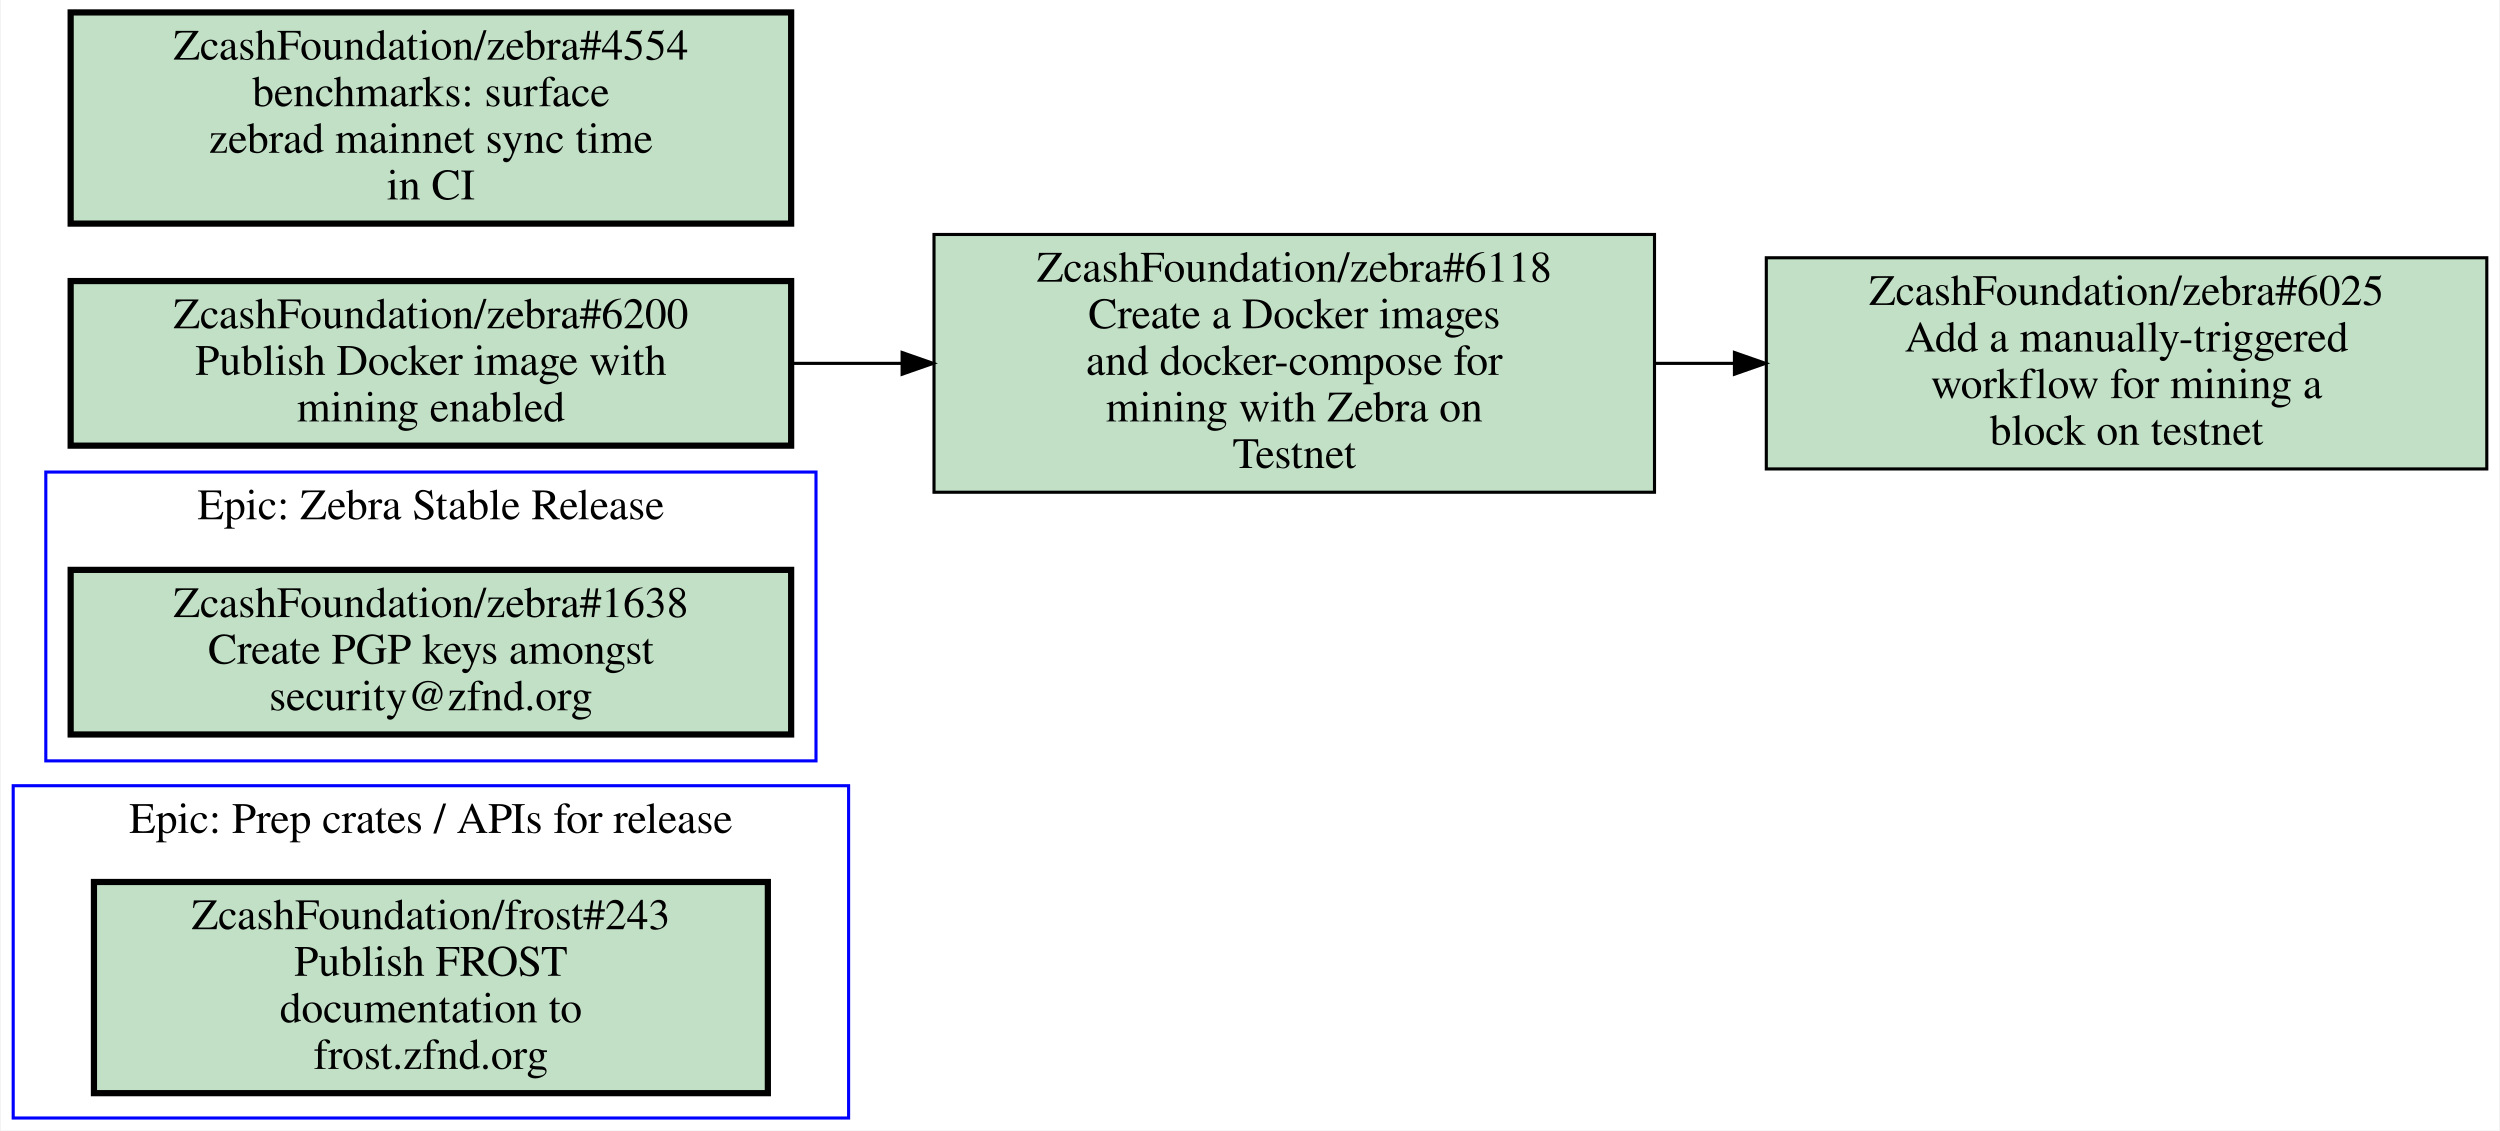
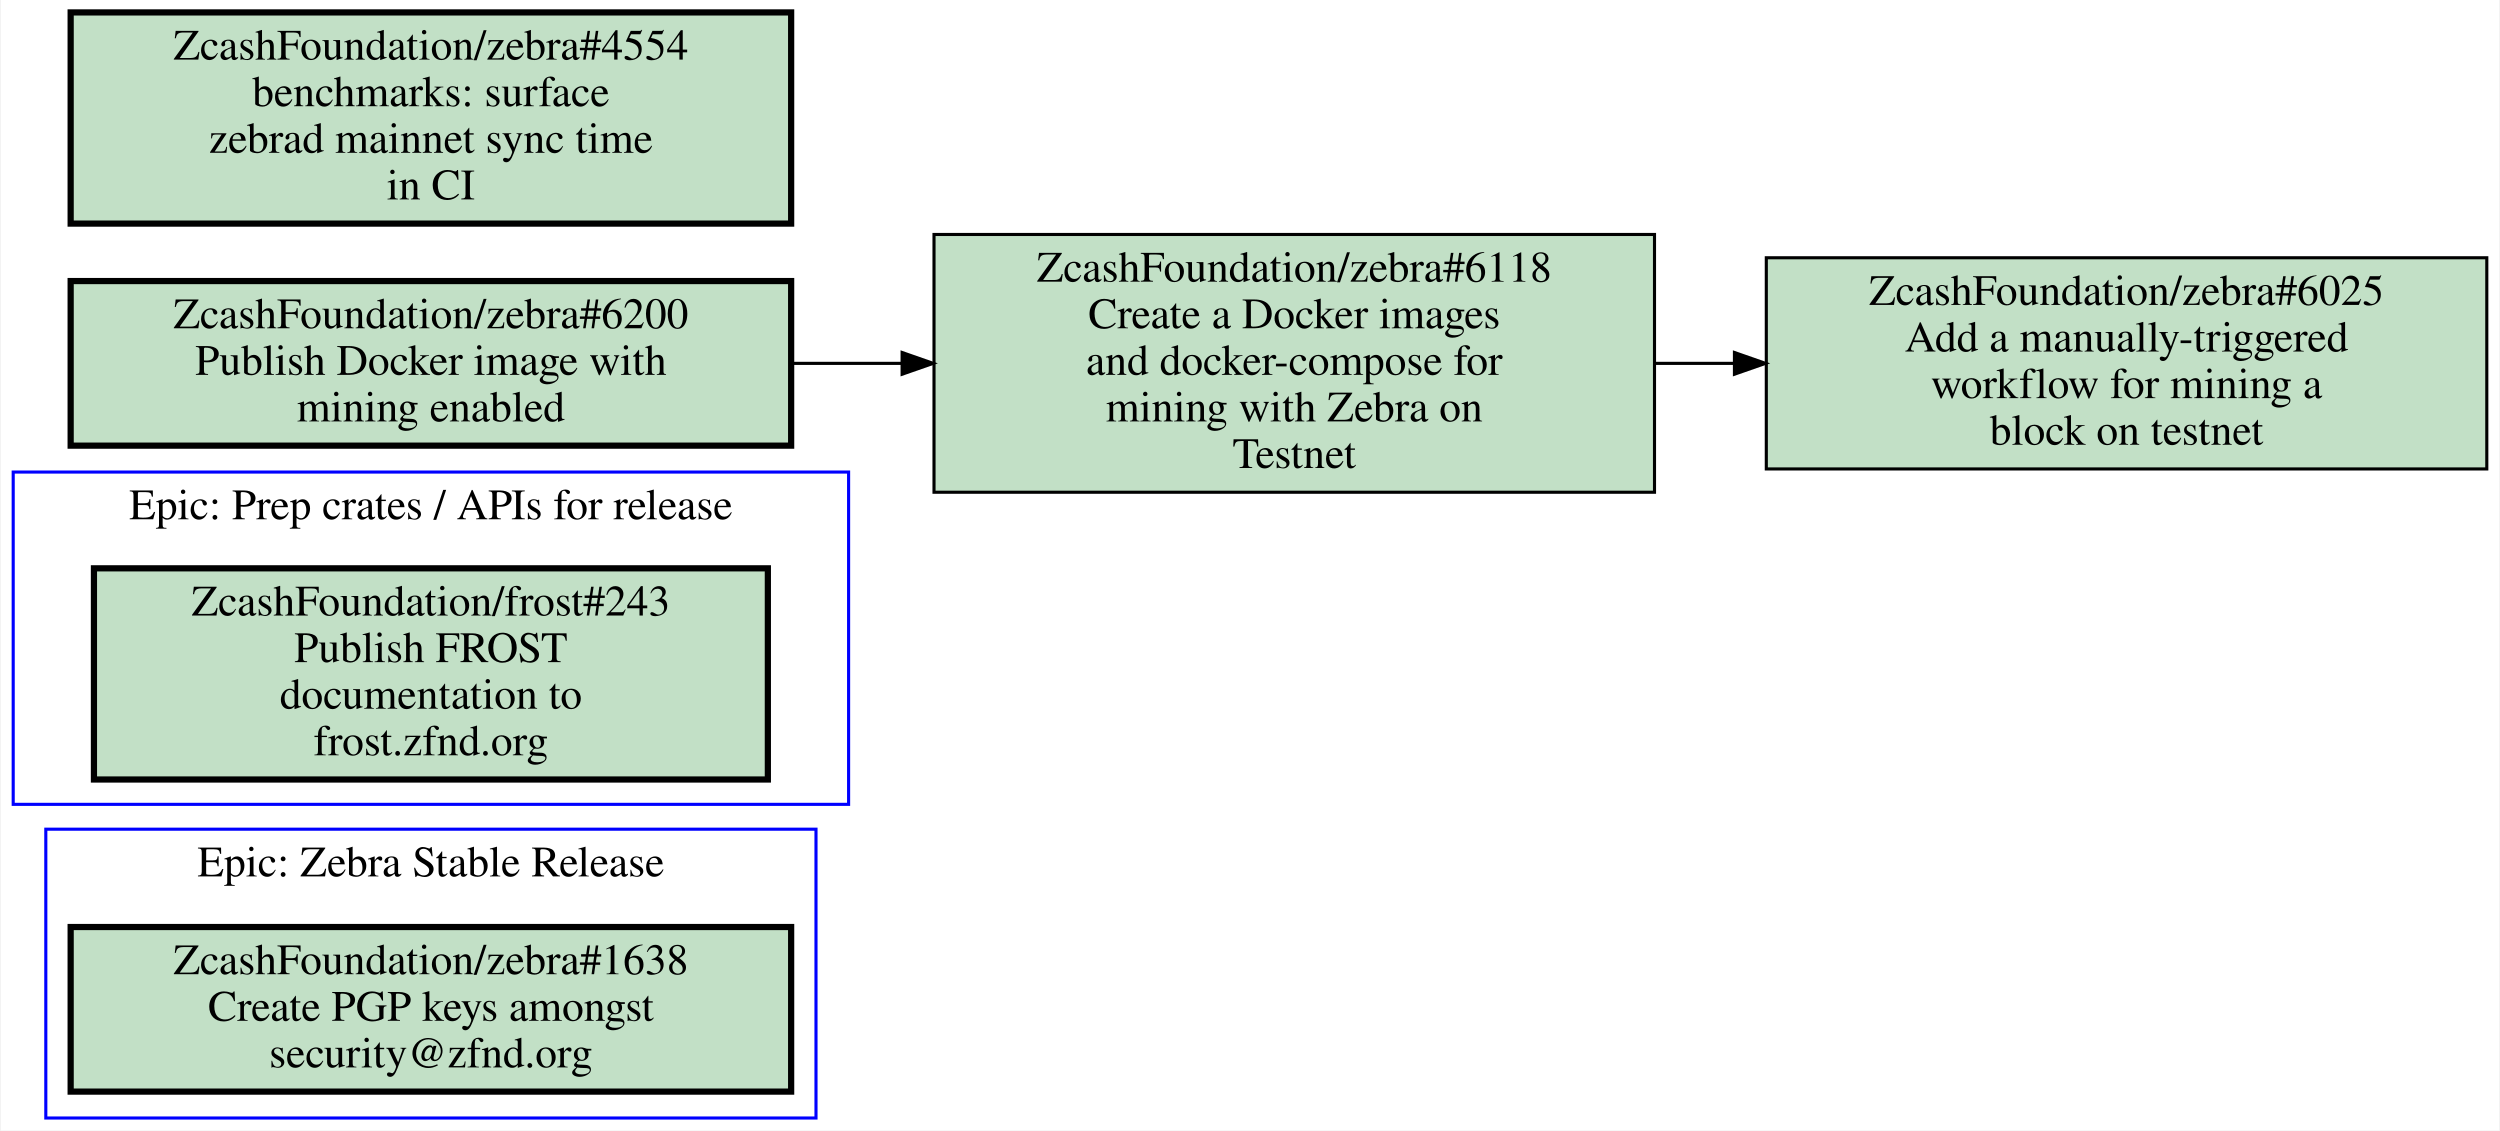
<svg xmlns="http://www.w3.org/2000/svg" xmlns:xlink="http://www.w3.org/1999/xlink" width="805pt" height="364pt" viewBox="0.00 0.00 804.50 364.00">
  <g id="graph0" class="graph" transform="scale(1 1) rotate(0) translate(4 360)">
    <polygon fill="#ffffff" stroke="transparent" points="-4,4 -4,-360 800.5,-360 800.5,4 -4,4" />
    <g id="clust1" class="cluster">
-       <polygon fill="none" stroke="#0000ff" points="0,0 0,-107 269,-107 269,0 0,0" />
-       <text text-anchor="middle" x="134.5" y="-91.8" font-family="Times,serif" font-size="14.00" fill="#000000">Epic: Prep crates / APIs for release</text>
+       <polygon fill="none" stroke="#0000ff" points="10.5,0 10.5,-93 258.5,-93 258.5,0 10.5,0" />
+       <text text-anchor="middle" x="134.5" y="-77.8" font-family="Times,serif" font-size="14.00" fill="#000000">Epic: Zebra Stable Release</text>
    </g>
    <g id="clust2" class="cluster">
-       <polygon fill="none" stroke="#0000ff" points="10.5,-115 10.5,-208 258.5,-208 258.5,-115 10.5,-115" />
-       <text text-anchor="middle" x="134.5" y="-192.8" font-family="Times,serif" font-size="14.00" fill="#000000">Epic: Zebra Stable Release</text>
+       <polygon fill="none" stroke="#0000ff" points="0,-101 0,-208 269,-208 269,-101 0,-101" />
+       <text text-anchor="middle" x="134.5" y="-192.8" font-family="Times,serif" font-size="14.00" fill="#000000">Epic: Prep crates / APIs for release</text>
    </g>
    <g id="node1" class="node open">
      <g id="a_node1">
-         <a xlink:href="https://github.com/ZcashFoundation/frost/issues/243" xlink:title="ZcashFoundation/frost#243&#10;Publish FROST&#10;documentation to&#10;frost.zfnd.org" target="_blank">
-           <polygon fill="#c2e0c6" stroke="#000000" stroke-width="2" points="243,-76 26,-76 26,-8 243,-8 243,-76" />
-           <text text-anchor="middle" x="134.5" y="-60.8" font-family="Times,serif" font-size="14.00" fill="#000000">ZcashFoundation/frost#243</text>
-           <text text-anchor="middle" x="134.5" y="-45.8" font-family="Times,serif" font-size="14.00" fill="#000000">Publish FROST</text>
-           <text text-anchor="middle" x="134.5" y="-30.8" font-family="Times,serif" font-size="14.00" fill="#000000">documentation to</text>
-           <text text-anchor="middle" x="134.5" y="-15.8" font-family="Times,serif" font-size="14.00" fill="#000000">frost.zfnd.org</text>
+         <a xlink:href="https://github.com/ZcashFoundation/zebra/issues/1638" xlink:title="ZcashFoundation/zebra#1638&#10;Create PGP keys amongst&#10;security@zfnd.org" target="_blank">
+           <polygon fill="#c2e0c6" stroke="#000000" stroke-width="2" points="250.5,-61.5 18.5,-61.5 18.5,-8.5 250.5,-8.5 250.5,-61.5" />
+           <text text-anchor="middle" x="134.5" y="-46.3" font-family="Times,serif" font-size="14.00" fill="#000000">ZcashFoundation/zebra#1638</text>
+           <text text-anchor="middle" x="134.5" y="-31.3" font-family="Times,serif" font-size="14.00" fill="#000000">Create PGP keys amongst</text>
+           <text text-anchor="middle" x="134.5" y="-16.3" font-family="Times,serif" font-size="14.00" fill="#000000">security@zfnd.org</text>
        </a>
      </g>
    </g>
    <g id="node2" class="node open">
      <g id="a_node2">
-         <a xlink:href="https://github.com/ZcashFoundation/zebra/issues/1638" xlink:title="ZcashFoundation/zebra#1638&#10;Create PGP keys amongst&#10;security@zfnd.org" target="_blank">
-           <polygon fill="#c2e0c6" stroke="#000000" stroke-width="2" points="250.5,-176.5 18.5,-176.5 18.5,-123.5 250.5,-123.5 250.5,-176.5" />
-           <text text-anchor="middle" x="134.5" y="-161.3" font-family="Times,serif" font-size="14.00" fill="#000000">ZcashFoundation/zebra#1638</text>
-           <text text-anchor="middle" x="134.5" y="-146.3" font-family="Times,serif" font-size="14.00" fill="#000000">Create PGP keys amongst</text>
-           <text text-anchor="middle" x="134.5" y="-131.3" font-family="Times,serif" font-size="14.00" fill="#000000">security@zfnd.org</text>
+         <a xlink:href="https://github.com/ZcashFoundation/frost/issues/243" xlink:title="ZcashFoundation/frost#243&#10;Publish FROST&#10;documentation to&#10;frost.zfnd.org" target="_blank">
+           <polygon fill="#c2e0c6" stroke="#000000" stroke-width="2" points="243,-177 26,-177 26,-109 243,-109 243,-177" />
+           <text text-anchor="middle" x="134.5" y="-161.8" font-family="Times,serif" font-size="14.00" fill="#000000">ZcashFoundation/frost#243</text>
+           <text text-anchor="middle" x="134.5" y="-146.8" font-family="Times,serif" font-size="14.00" fill="#000000">Publish FROST</text>
+           <text text-anchor="middle" x="134.5" y="-131.8" font-family="Times,serif" font-size="14.00" fill="#000000">documentation to</text>
+           <text text-anchor="middle" x="134.5" y="-116.8" font-family="Times,serif" font-size="14.00" fill="#000000">frost.zfnd.org</text>
        </a>
      </g>
    </g>
    <g id="node3" class="node open">
      <g id="a_node3">
        <a xlink:href="https://github.com/ZcashFoundation/zebra/issues/6025" xlink:title="ZcashFoundation/zebra#6025&#10;Add a manually-triggered&#10;workflow for mining a&#10;block on testnet" target="_blank">
          <polygon fill="#c2e0c6" stroke="#000000" points="796.5,-277 564.5,-277 564.5,-209 796.5,-209 796.5,-277" />
          <text text-anchor="middle" x="680.5" y="-261.8" font-family="Times,serif" font-size="14.00" fill="#000000">ZcashFoundation/zebra#6025</text>
          <text text-anchor="middle" x="680.5" y="-246.8" font-family="Times,serif" font-size="14.00" fill="#000000">Add a manually-triggered</text>
          <text text-anchor="middle" x="680.5" y="-231.8" font-family="Times,serif" font-size="14.00" fill="#000000">workflow for mining a</text>
          <text text-anchor="middle" x="680.5" y="-216.8" font-family="Times,serif" font-size="14.00" fill="#000000">block on testnet</text>
        </a>
      </g>
    </g>
    <g id="node4" class="node open">
      <g id="a_node4">
        <a xlink:href="https://github.com/ZcashFoundation/zebra/issues/6118" xlink:title="ZcashFoundation/zebra#6118&#10;Create a Docker images&#10;and docker-compose for&#10;mining with Zebra on&#10;Testnet" target="_blank">
          <polygon fill="#c2e0c6" stroke="#000000" points="528.5,-284.5 296.5,-284.5 296.5,-201.5 528.5,-201.5 528.5,-284.5" />
          <text text-anchor="middle" x="412.5" y="-269.3" font-family="Times,serif" font-size="14.00" fill="#000000">ZcashFoundation/zebra#6118</text>
          <text text-anchor="middle" x="412.5" y="-254.3" font-family="Times,serif" font-size="14.00" fill="#000000">Create a Docker images</text>
          <text text-anchor="middle" x="412.5" y="-239.3" font-family="Times,serif" font-size="14.00" fill="#000000">and docker-compose for</text>
          <text text-anchor="middle" x="412.5" y="-224.3" font-family="Times,serif" font-size="14.00" fill="#000000">mining with Zebra on</text>
          <text text-anchor="middle" x="412.5" y="-209.3" font-family="Times,serif" font-size="14.00" fill="#000000">Testnet</text>
        </a>
      </g>
    </g>
    <g id="edge1" class="edge">
      <path fill="none" stroke="#000000" d="M528.88,-243C537.21,-243 545.64,-243 554.03,-243" />
      <polygon fill="#000000" stroke="#000000" points="554.24,-246.5 564.24,-243 554.24,-239.5 554.24,-246.5" />
    </g>
    <g id="node5" class="node open">
      <g id="a_node5">
        <a xlink:href="https://github.com/ZcashFoundation/zebra/issues/4554" xlink:title="ZcashFoundation/zebra#4554&#10;benchmarks: surface&#10;zebrad mainnet sync time&#10;in CI" target="_blank">
          <polygon fill="#c2e0c6" stroke="#000000" stroke-width="2" points="250.5,-356 18.5,-356 18.5,-288 250.5,-288 250.5,-356" />
          <text text-anchor="middle" x="134.5" y="-340.8" font-family="Times,serif" font-size="14.00" fill="#000000">ZcashFoundation/zebra#4554</text>
          <text text-anchor="middle" x="134.5" y="-325.8" font-family="Times,serif" font-size="14.00" fill="#000000">benchmarks: surface</text>
          <text text-anchor="middle" x="134.5" y="-310.8" font-family="Times,serif" font-size="14.00" fill="#000000">zebrad mainnet sync time</text>
          <text text-anchor="middle" x="134.5" y="-295.8" font-family="Times,serif" font-size="14.00" fill="#000000">in CI</text>
        </a>
      </g>
    </g>
    <g id="node6" class="node open">
      <g id="a_node6">
        <a xlink:href="https://github.com/ZcashFoundation/zebra/issues/6200" xlink:title="ZcashFoundation/zebra#6200&#10;Publish Docker image with&#10;mining enabled" target="_blank">
          <polygon fill="#c2e0c6" stroke="#000000" stroke-width="2" points="250.5,-269.5 18.5,-269.5 18.5,-216.5 250.5,-216.5 250.5,-269.5" />
          <text text-anchor="middle" x="134.5" y="-254.3" font-family="Times,serif" font-size="14.00" fill="#000000">ZcashFoundation/zebra#6200</text>
          <text text-anchor="middle" x="134.5" y="-239.3" font-family="Times,serif" font-size="14.00" fill="#000000">Publish Docker image with</text>
          <text text-anchor="middle" x="134.5" y="-224.3" font-family="Times,serif" font-size="14.00" fill="#000000">mining enabled</text>
        </a>
      </g>
    </g>
    <g id="edge2" class="edge">
      <path fill="none" stroke="#000000" d="M250.79,-243C262.41,-243 274.25,-243 285.97,-243" />
      <polygon fill="#000000" stroke="#000000" points="286.23,-246.5 296.23,-243 286.23,-239.5 286.23,-246.5" />
    </g>
  </g>
</svg>
